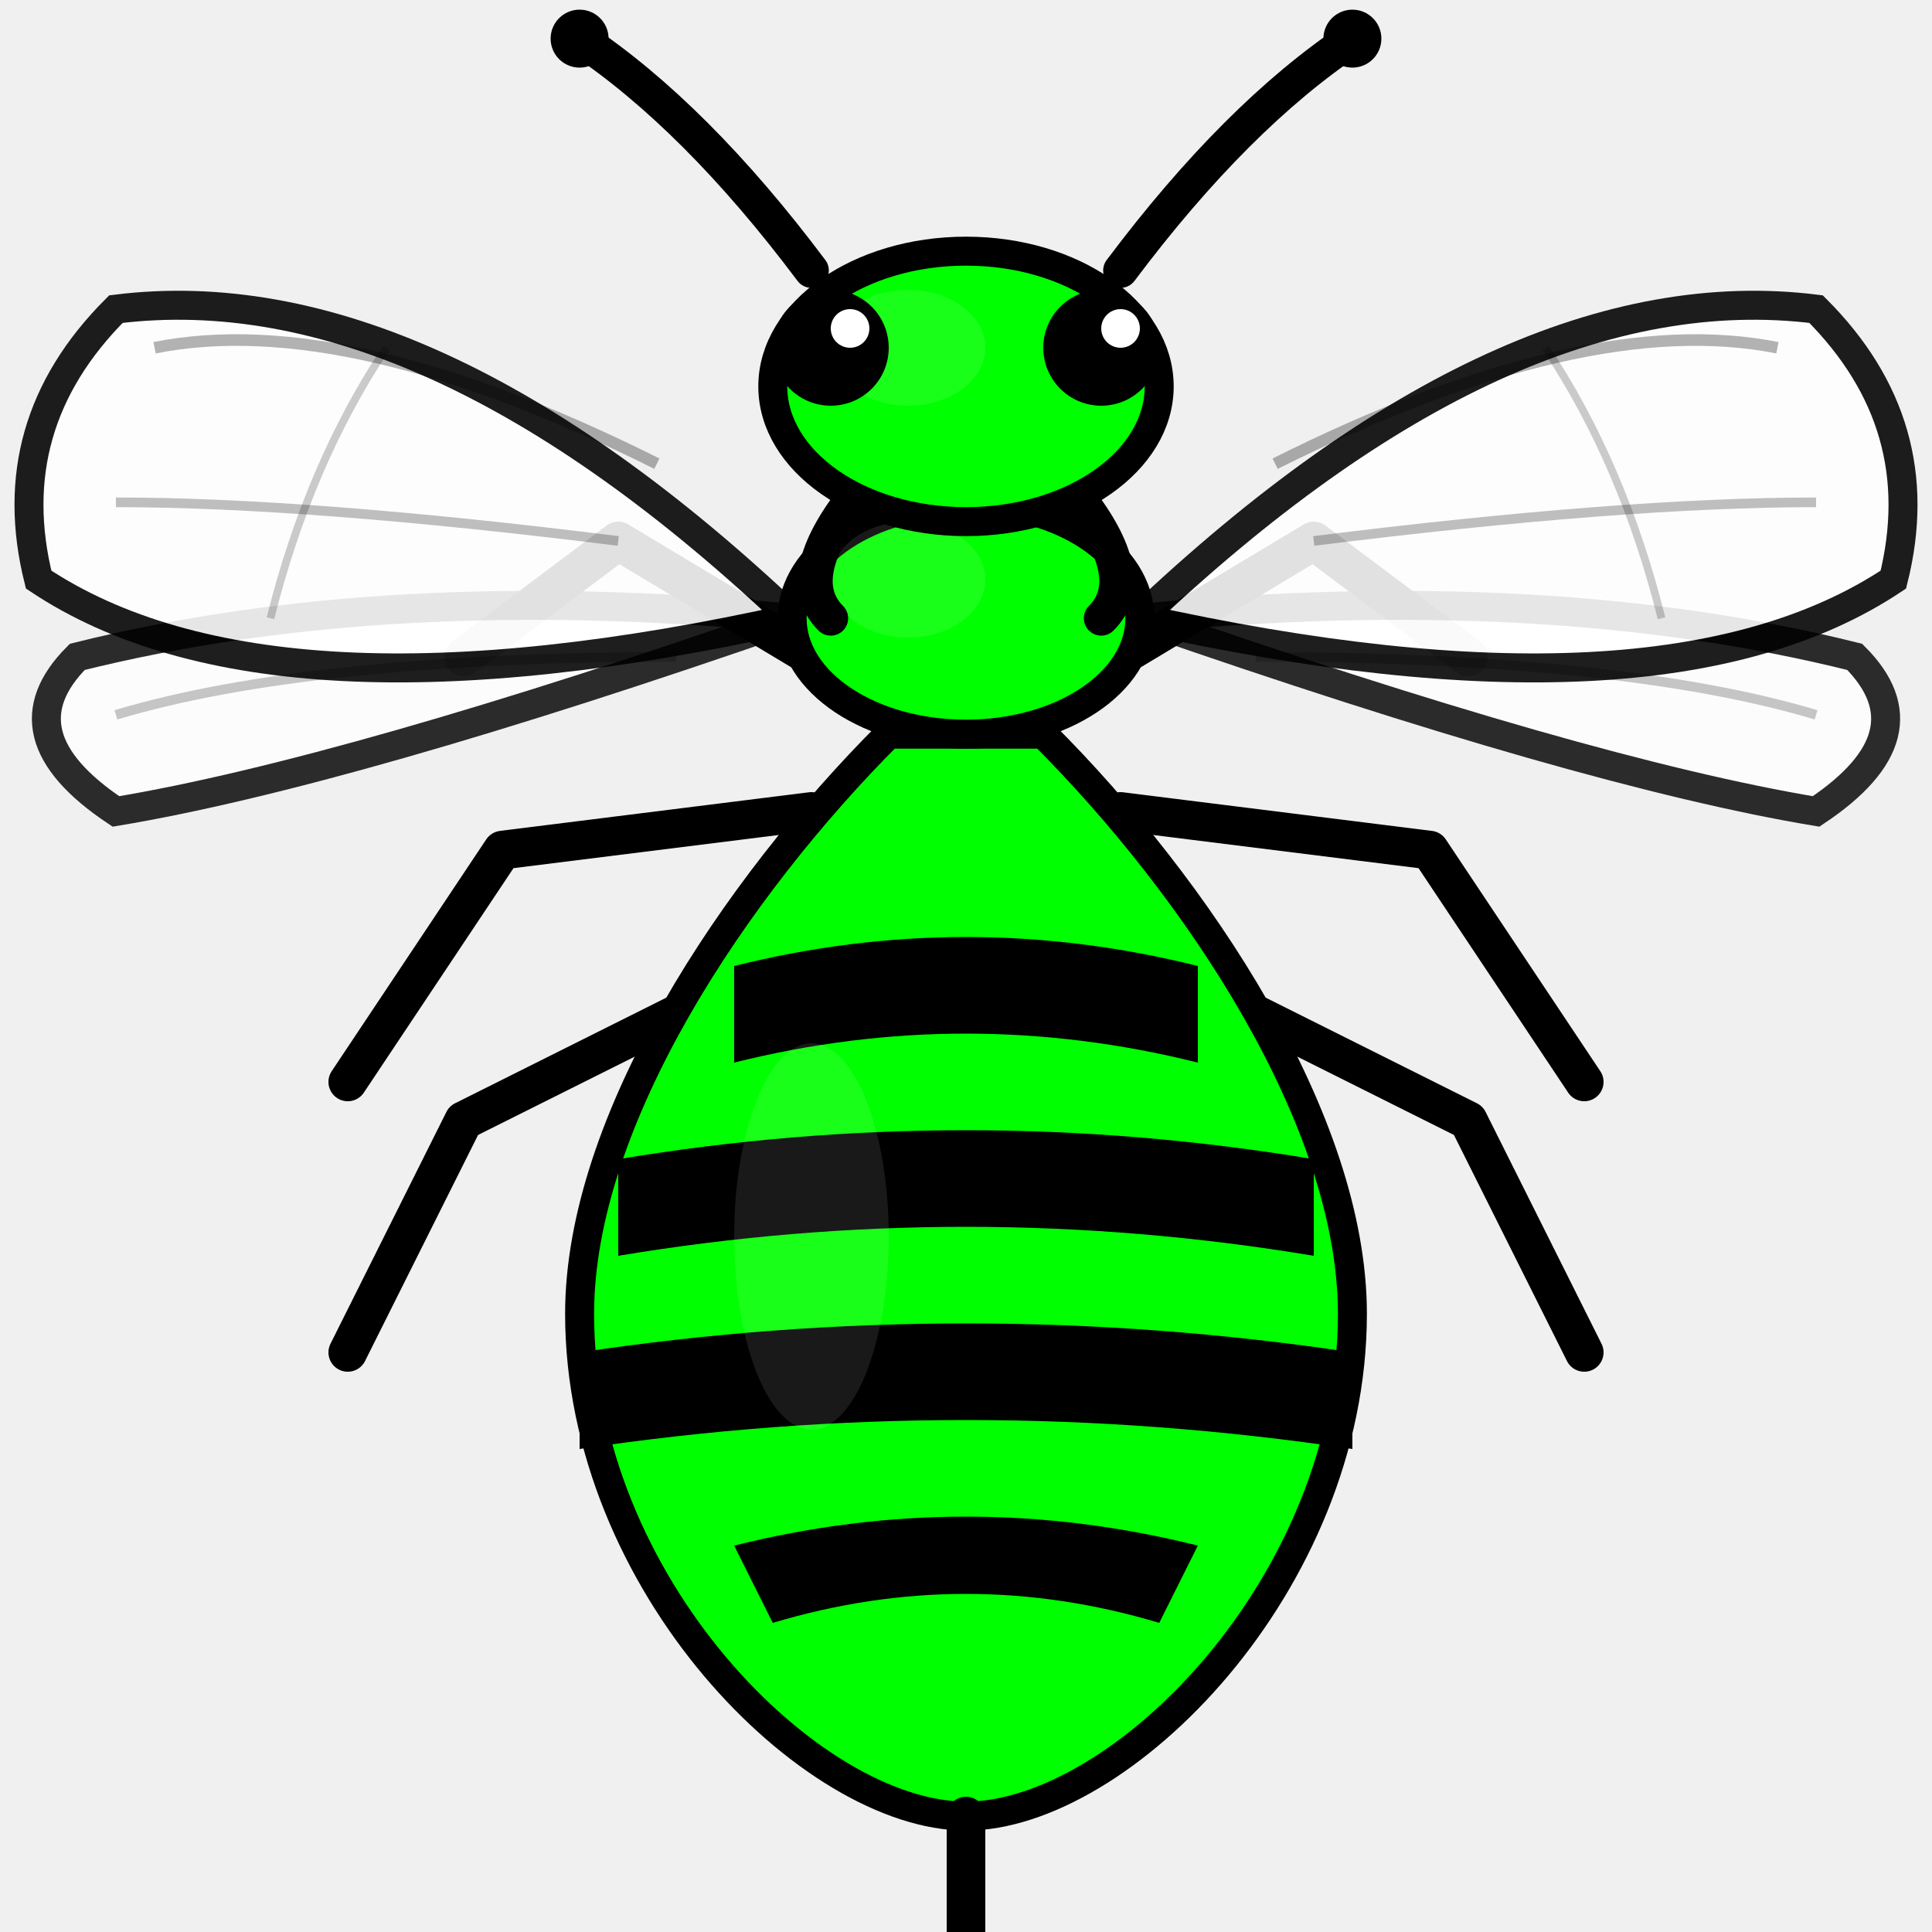
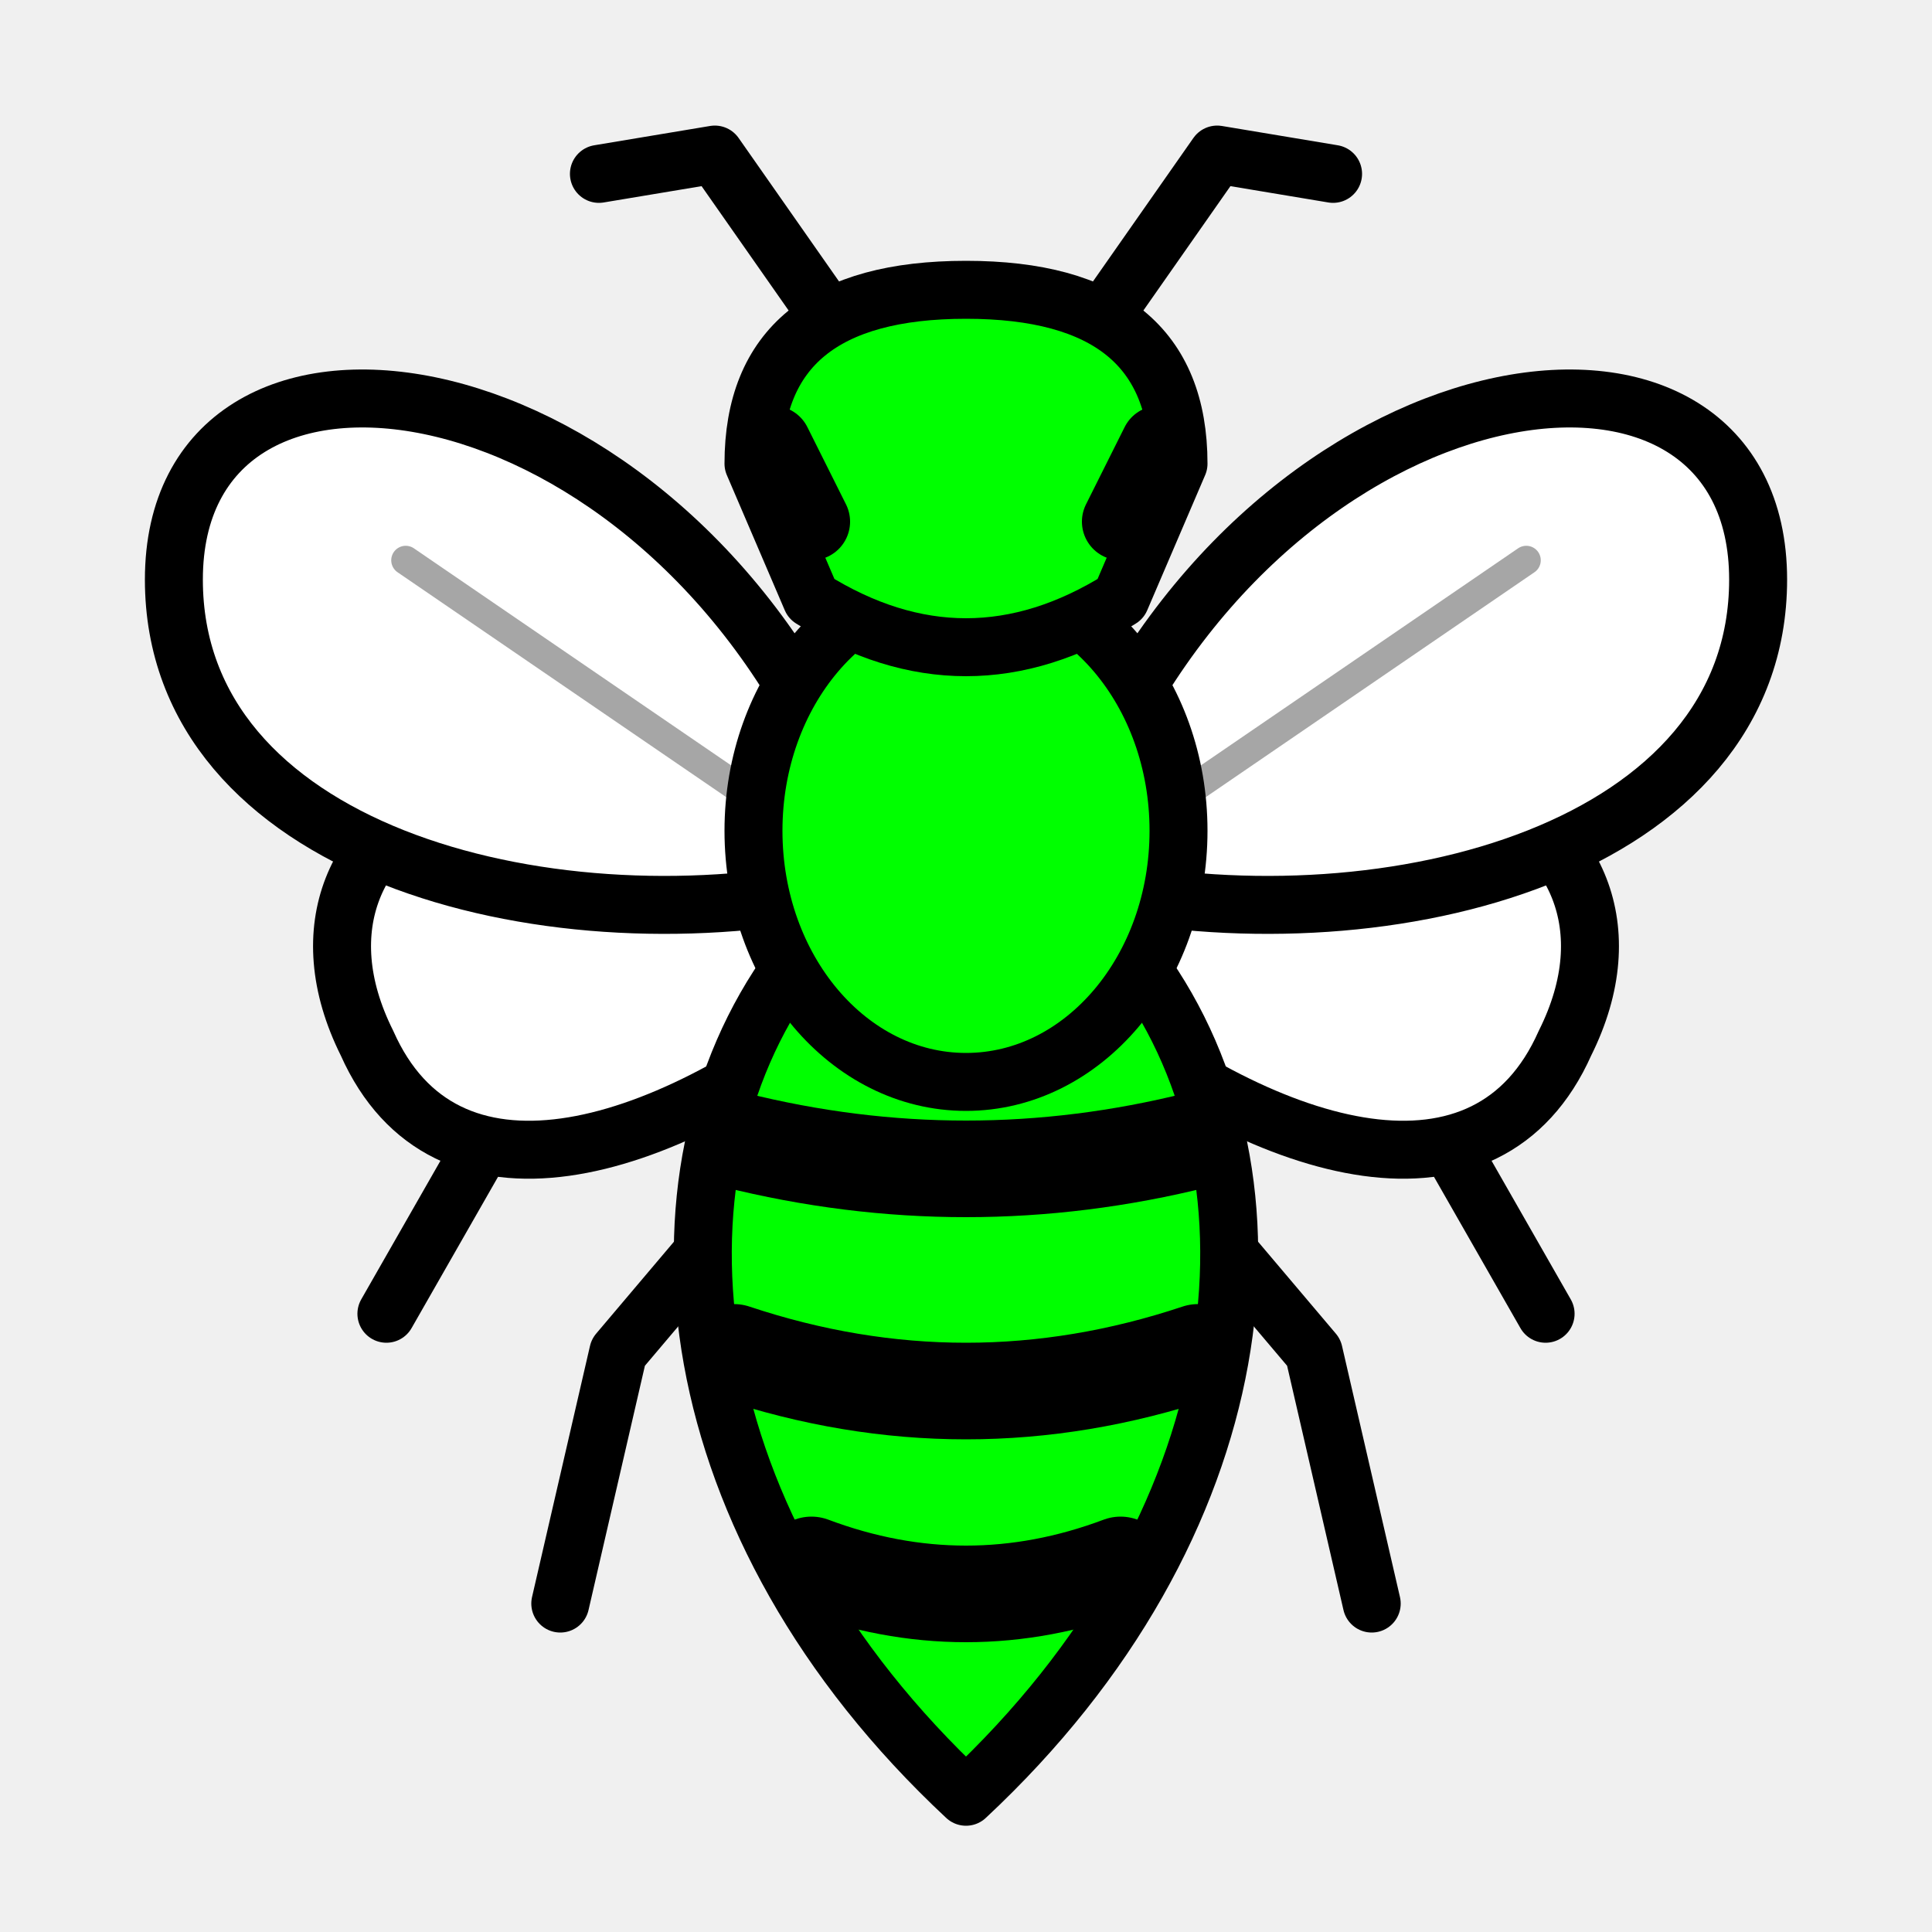
<svg xmlns="http://www.w3.org/2000/svg" viewBox="0 0 100 100">
-   <path d="M42 34 L32 28 L24 34" fill="none" stroke="#000" stroke-width="2" stroke-linecap="round" stroke-linejoin="round" />
-   <path d="M58 34 L68 28 L76 34" fill="none" stroke="#000" stroke-width="2" stroke-linecap="round" stroke-linejoin="round" />
-   <path d="M42 42 L26 44 L18 56" fill="none" stroke="#000" stroke-width="2" stroke-linecap="round" stroke-linejoin="round" />
-   <path d="M58 42 L74 44 L82 56" fill="none" stroke="#000" stroke-width="2" stroke-linecap="round" stroke-linejoin="round" />
-   <path d="M40 50 L24 58 L18 70" fill="none" stroke="#000" stroke-width="2" stroke-linecap="round" stroke-linejoin="round" />
-   <path d="M60 50 L76 58 L82 70" fill="none" stroke="#000" stroke-width="2" stroke-linecap="round" stroke-linejoin="round" />
-   <path d="M41 32 Q20 30 4 34 Q0 38 6 42 Q18 40 41 32 Z" fill="white" stroke="#000" stroke-width="1.5" opacity="0.82" />
-   <path d="M35 34 Q16 34 6 37" fill="none" stroke="#000" stroke-width="0.5" opacity="0.22" />
-   <path d="M59 32 Q80 30 96 34 Q100 38 94 42 Q82 40 59 32 Z" fill="white" stroke="#000" stroke-width="1.5" opacity="0.82" />
-   <path d="M65 34 Q84 34 94 37" fill="none" stroke="#000" stroke-width="0.5" opacity="0.22" />
-   <path d="M41 32 Q22 14 6 16 Q0 22 2 30 Q14 38 41 32 Z" fill="white" stroke="#000" stroke-width="1.5" opacity="0.88" />
-   <path d="M34 24 Q18 16 8 18" fill="none" stroke="#000" stroke-width="0.6" opacity="0.3" />
-   <path d="M32 28 Q16 26 6 26" fill="none" stroke="#000" stroke-width="0.5" opacity="0.25" />
-   <path d="M20 18 Q16 24 14 32" fill="none" stroke="#000" stroke-width="0.4" opacity="0.2" />
-   <path d="M59 32 Q78 14 94 16 Q100 22 98 30 Q86 38 59 32 Z" fill="white" stroke="#000" stroke-width="1.5" opacity="0.88" />
-   <path d="M66 24 Q82 16 92 18" fill="none" stroke="#000" stroke-width="0.6" opacity="0.3" />
-   <path d="M68 28 Q84 26 94 26" fill="none" stroke="#000" stroke-width="0.5" opacity="0.25" />
-   <path d="M80 18 Q84 24 86 32" fill="none" stroke="#000" stroke-width="0.4" opacity="0.2" />
-   <path d="M46 38 C38 46 30 58 30 68 C30 82 42 94 50 94 C58 94 70 82 70 68 C70 58 62 46 54 38 Z" fill="#00FF00" stroke="#000" stroke-width="1.5" />
-   <path d="M38 50 Q50 47 62 50 L62 55 Q50 52 38 55 Z" fill="#000" />
-   <path d="M32 60 Q50 57 68 60 L68 65 Q50 62 32 65 Z" fill="#000" />
-   <path d="M30 70 Q50 67 70 70 L70 75 Q50 72 30 75 Z" fill="#000" />
-   <path d="M38 80 Q50 77 62 80 L60 84 Q50 81 40 84 Z" fill="#000" />
-   <ellipse cx="42" cy="64" rx="4" ry="10" fill="white" opacity="0.1" />
-   <ellipse cx="50" cy="32" rx="9" ry="6" fill="#00FF00" stroke="#000" stroke-width="1.5" />
-   <ellipse cx="47" cy="30" rx="4" ry="3" fill="white" opacity="0.1" />
-   <ellipse cx="50" cy="20" rx="10" ry="7" fill="#00FF00" stroke="#000" stroke-width="1.5" />
-   <ellipse cx="47" cy="18" rx="4" ry="3" fill="white" opacity="0.1" />
-   <path d="M44 26 Q41 30 43 32" fill="none" stroke="#000" stroke-width="1.8" stroke-linecap="round" />
-   <path d="M56 26 Q59 30 57 32" fill="none" stroke="#000" stroke-width="1.8" stroke-linecap="round" />
-   <path d="M42 14 Q36 6 30 2" fill="none" stroke="#000" stroke-width="1.8" stroke-linecap="round" />
-   <circle cx="30" cy="2" r="1.5" fill="#000" />
-   <path d="M58 14 Q64 6 70 2" fill="none" stroke="#000" stroke-width="1.8" stroke-linecap="round" />
-   <circle cx="70" cy="2" r="1.5" fill="#000" />
-   <circle cx="43" cy="18" r="3" fill="#000" />
-   <circle cx="57" cy="18" r="3" fill="#000" />
-   <circle cx="44" cy="17" r="1" fill="white" />
-   <circle cx="58" cy="17" r="1" fill="white" />
-   <path d="M50 94 L50 100" fill="none" stroke="#000" stroke-width="2" stroke-linecap="round" />
+   <g stroke-linecap="round" stroke-linejoin="round">
+     <path d="M42 38 28 37 18 47M58 38 72 37 82 47M41 47 28 54 20 68M59 47 72 54 80 68M43 57 32 70 29 83M57 57 68 70 71 83M44 18 37 8 31 9M56 18 63 8 69 9" fill="none" stroke="#000" stroke-width="3" />
+     <path d="M43 46C29 34 13 42 19 54C23 63 34 60 44 52ZM57 46C71 34 87 42 81 54C77 63 66 60 56 52Z" fill="white" stroke="#000" stroke-width="3" />
+     <path d="M43 39C33 18 9 15 9 30C9 44 28 49 43 46ZM57 39C67 18 91 15 91 30C91 44 72 49 57 46Z" fill="white" stroke="#000" stroke-width="3" />
+     <path d="M40 42 21 29M60 42 79 29" fill="none" stroke="#000" stroke-width="1.5" opacity="0.35" />
+     <path d="M41 50C33 61 35 79 50 93C65 79 67 61 59 50Z" fill="#00FF00" stroke="#000" stroke-width="3" />
+     <path d="M38 59Q50 62 62 59M38 70Q50 74 62 70M42 81Q50 84 58 81" fill="none" stroke="#000" stroke-width="5" />
+     <ellipse cx="50" cy="43" rx="11" ry="13" fill="#00FF00" stroke="#000" stroke-width="3" />
+     <path d="M39 24Q39 15 50 15Q61 15 61 24L58 31Q50 36 42 31Z" fill="#00FF00" stroke="#000" stroke-width="3" />
+     <path d="M40 23 42 27M60 23 58 27" stroke="#000" stroke-width="4" />
+   </g>
</svg>
